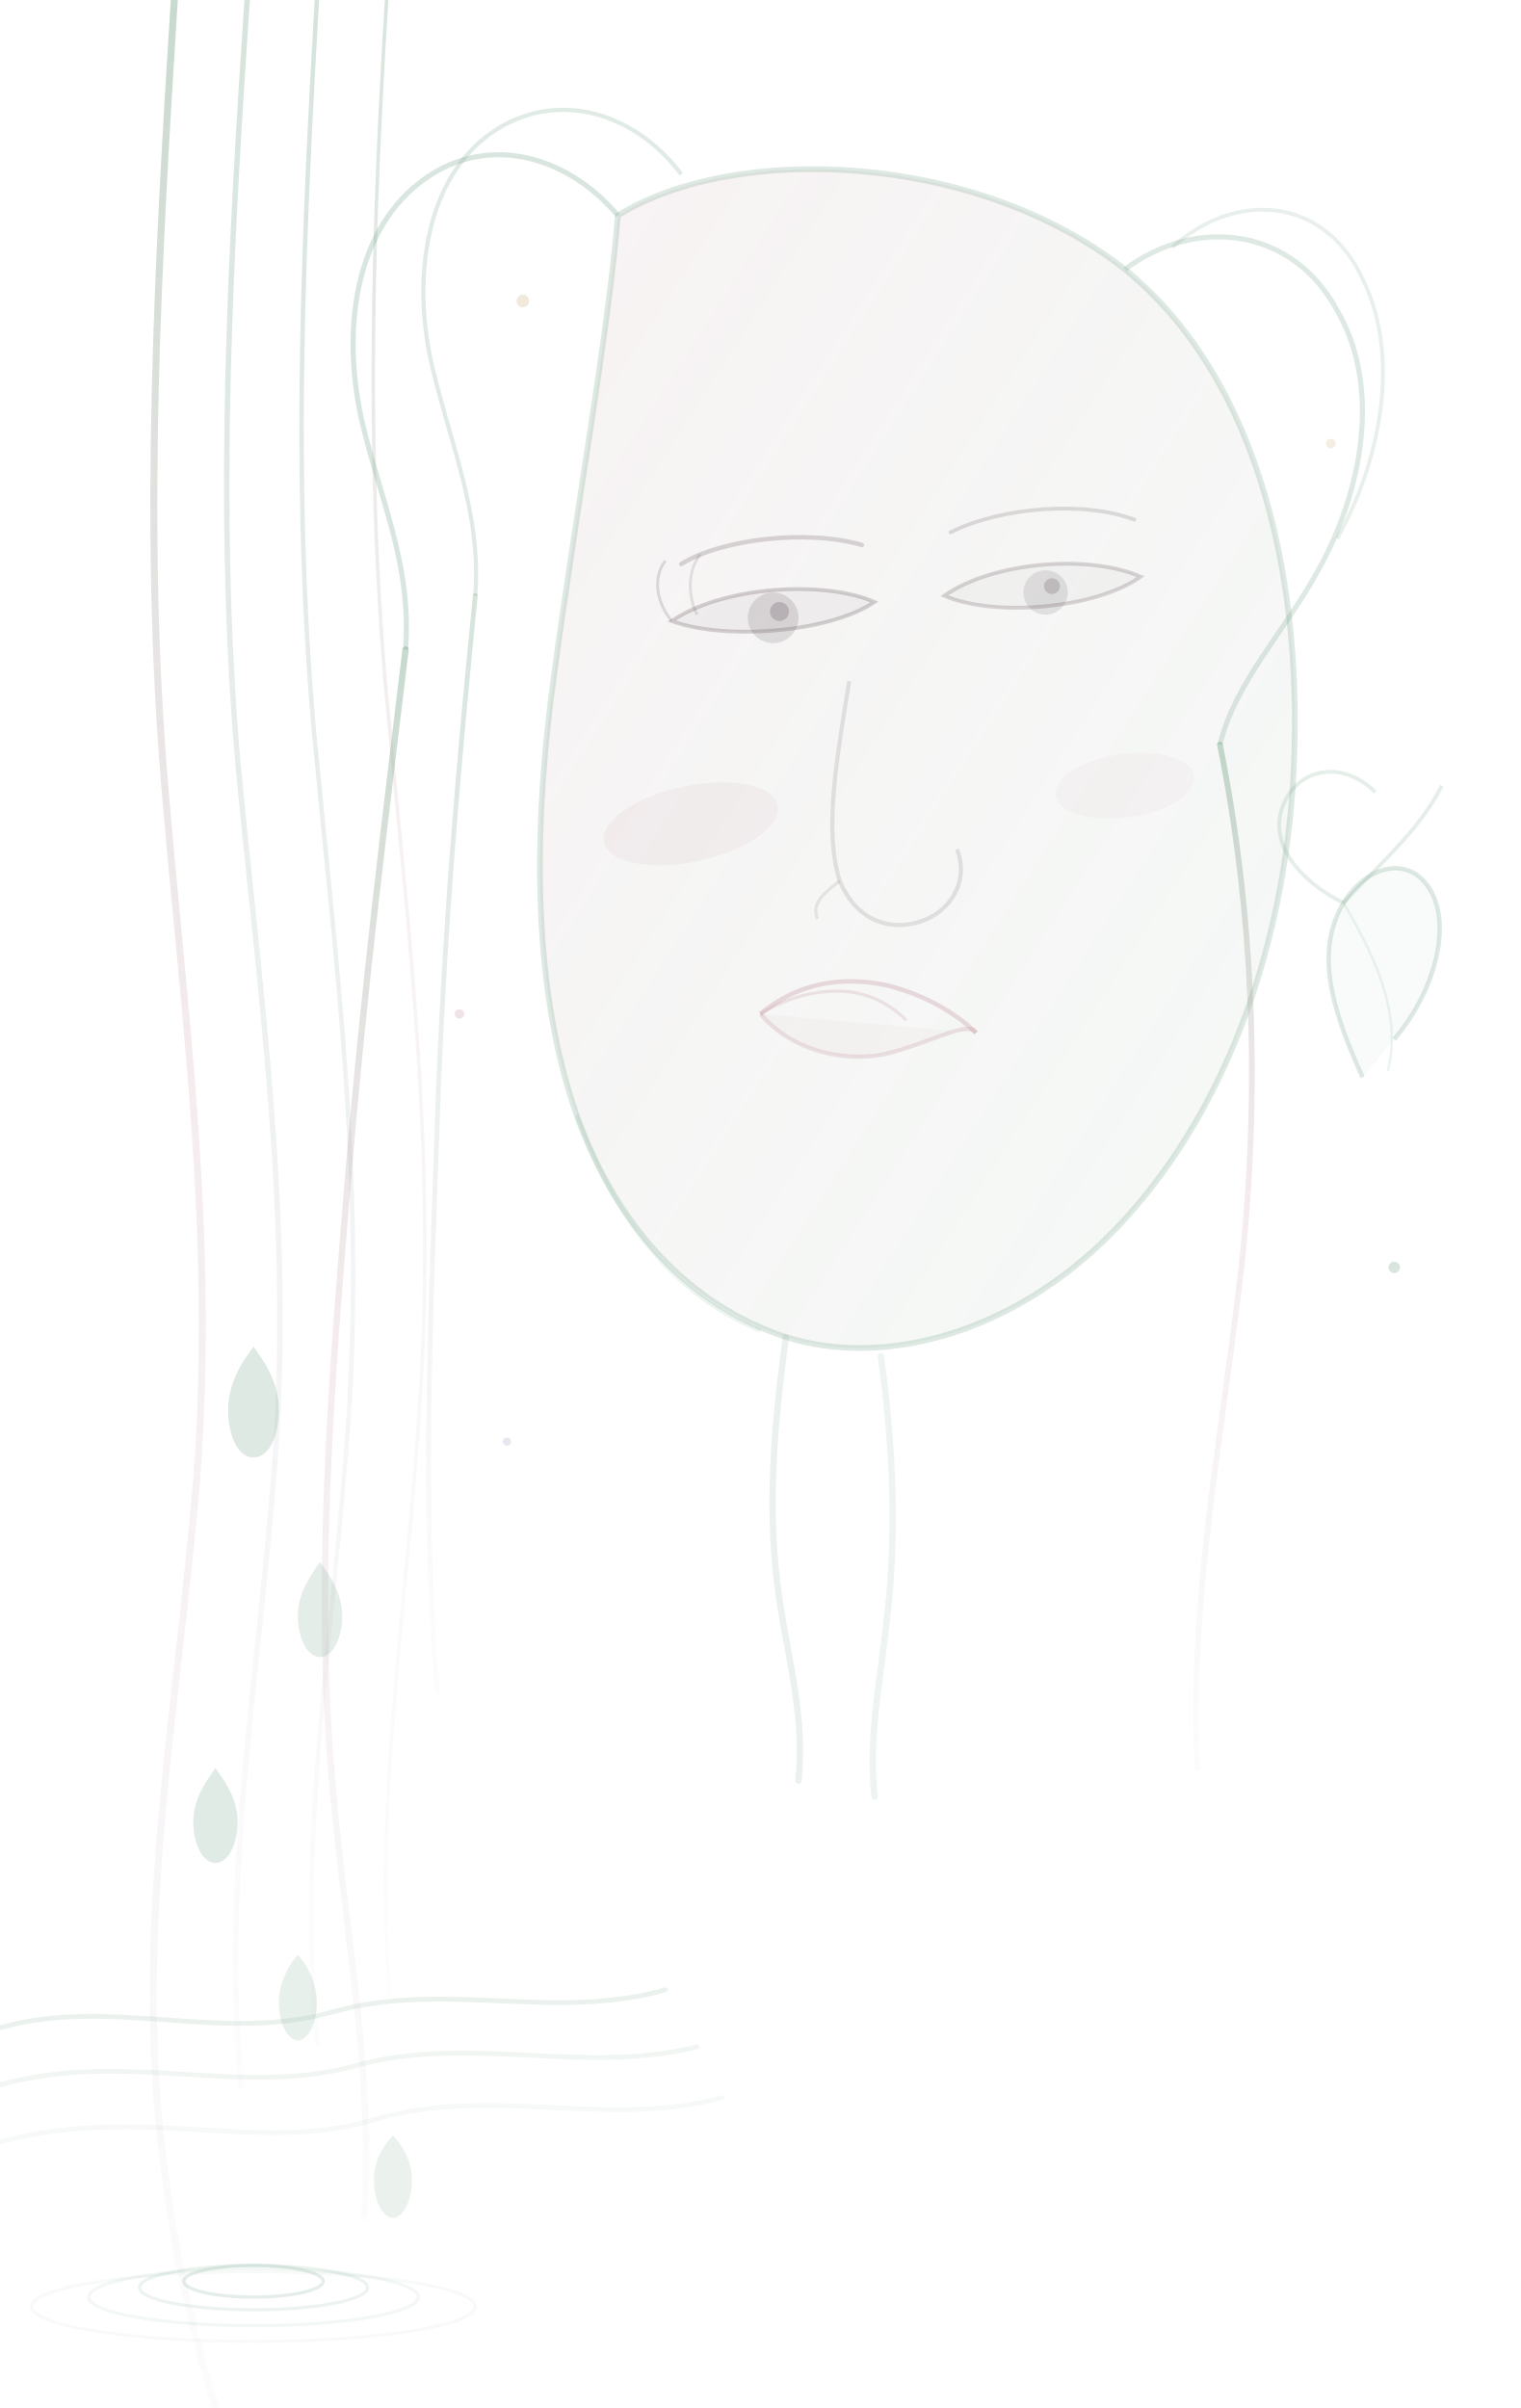
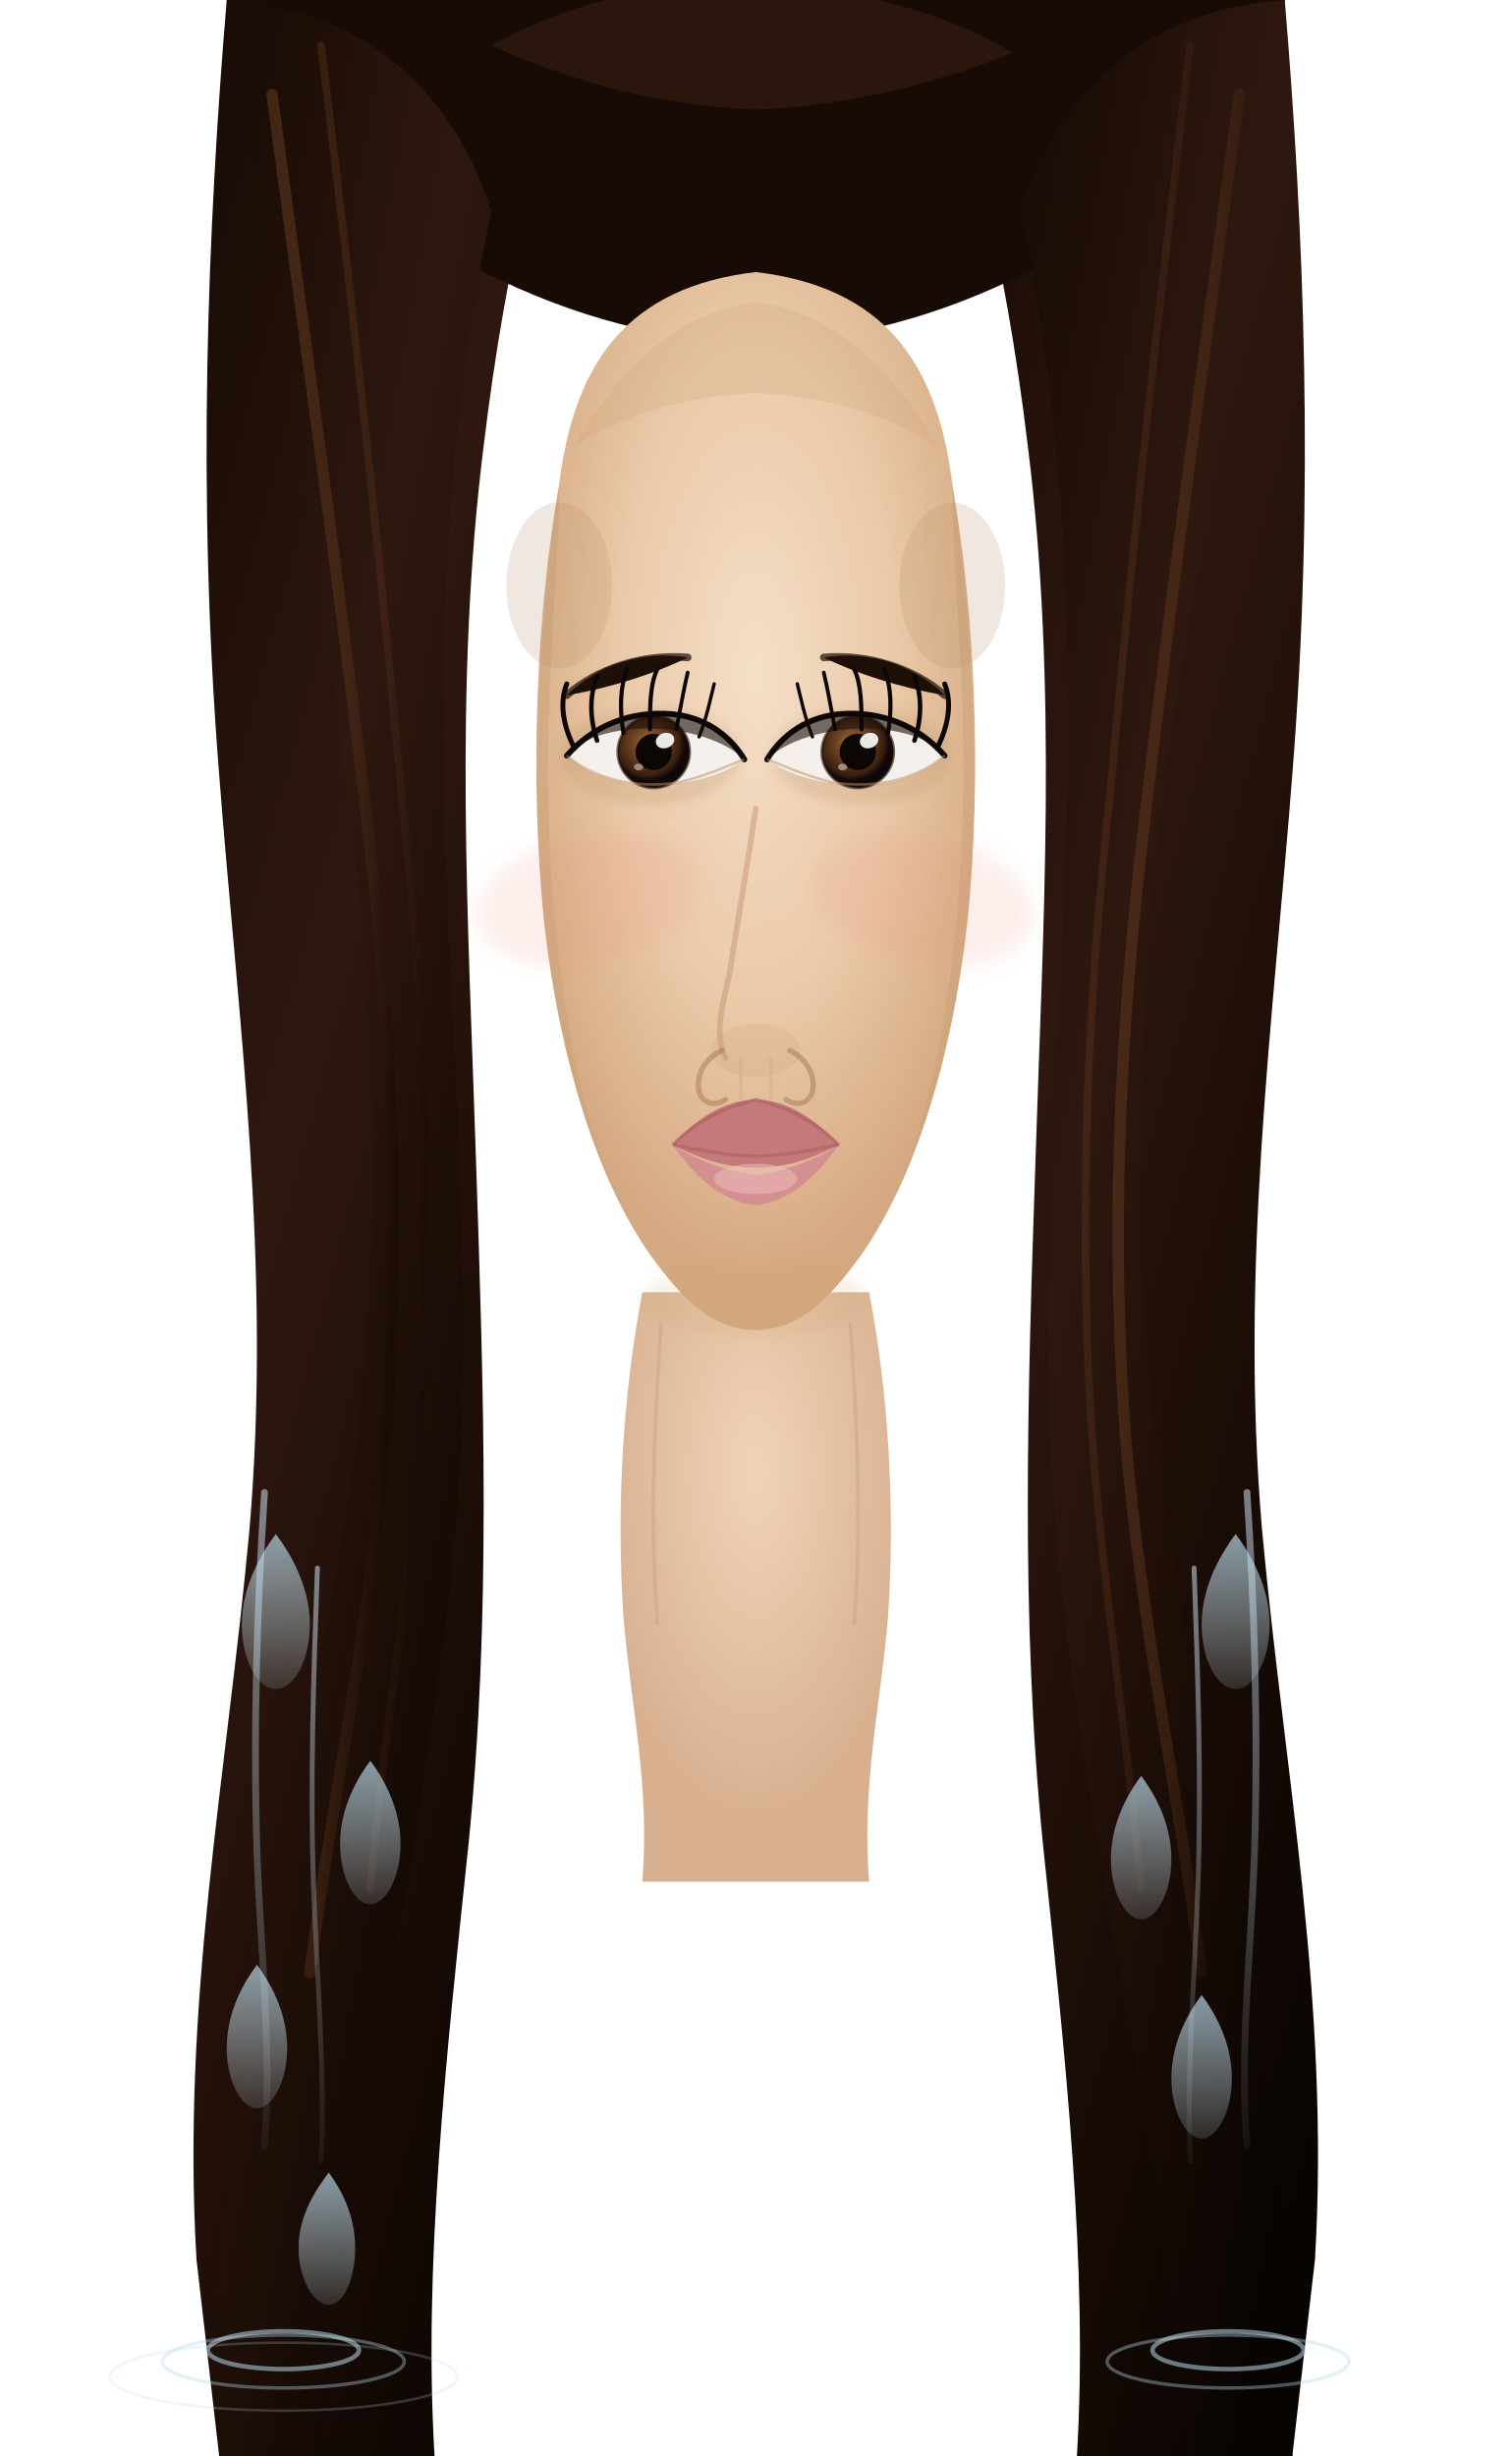
- <svg xmlns="http://www.w3.org/2000/svg" viewBox="0 0 480 760" fill="none">
+ <svg xmlns="http://www.w3.org/2000/svg" viewBox="0 0 400 650">
  <defs>
-     <linearGradient id="hairWater" x1="0" y1="0" x2="0" y2="1">
-       <stop offset="0%" stop-color="#6b9e80" stop-opacity="0.38" />
-       <stop offset="45%" stop-color="#c4959e" stop-opacity="0.18" />
-       <stop offset="100%" stop-color="#b8a9c9" stop-opacity="0.04" />
+     <radialGradient id="skin" cx="50%" cy="38%" r="58%">
+       <stop offset="0%" stop-color="#f5dfc8" />
+       <stop offset="55%" stop-color="#eac9a8" />
+       <stop offset="100%" stop-color="#d4a880" />
+     </radialGradient>
+     <radialGradient id="skinNeck" cx="50%" cy="30%" r="60%">
+       <stop offset="0%" stop-color="#f0d4b8" />
+       <stop offset="100%" stop-color="#d8b090" />
+     </radialGradient>
+     <linearGradient id="hairMain" x1="20%" y1="0%" x2="80%" y2="100%">
+       <stop offset="0%" stop-color="#1a0c06" />
+       <stop offset="35%" stop-color="#2e1810" />
+       <stop offset="70%" stop-color="#1a0c06" />
+       <stop offset="100%" stop-color="#080402" />
    </linearGradient>
-     <linearGradient id="hairWater2" x1="0" y1="0" x2="0" y2="1">
-       <stop offset="0%" stop-color="#6b9e80" stop-opacity="0.28" />
-       <stop offset="100%" stop-color="#b8a9c9" stop-opacity="0.03" />
+     <linearGradient id="hairSheen" x1="0%" y1="0%" x2="100%" y2="60%">
+       <stop offset="0%" stop-color="#4a2c18" stop-opacity="0.8" />
+       <stop offset="40%" stop-color="#6b3e22" stop-opacity="0.4" />
+       <stop offset="100%" stop-color="#1a0c06" stop-opacity="0.9" />
    </linearGradient>
-     <linearGradient id="faceGrad" x1="0" y1="0" x2="1" y2="1">
-       <stop offset="0%" stop-color="#c4959e" stop-opacity="0.12" />
-       <stop offset="100%" stop-color="#6b9e80" stop-opacity="0.06" />
+     <radialGradient id="irisGrad" cx="42%" cy="38%" r="52%">
+       <stop offset="0%" stop-color="#a07040" />
+       <stop offset="45%" stop-color="#6b4020" />
+       <stop offset="85%" stop-color="#3a2010" />
+       <stop offset="100%" stop-color="#100808" />
+     </radialGradient>
+     <linearGradient id="waterDrop" x1="0%" y1="0%" x2="0%" y2="100%">
+       <stop offset="0%" stop-color="#b8d8e8" stop-opacity="0.7" />
+       <stop offset="100%" stop-color="#d8eef8" stop-opacity="0.15" />
    </linearGradient>
+     <linearGradient id="waterFlow" x1="0%" y1="0%" x2="0%" y2="100%">
+       <stop offset="0%" stop-color="#c8e0f0" stop-opacity="0.55" />
+       <stop offset="100%" stop-color="#e0f0f8" stop-opacity="0.05" />
+     </linearGradient>
+     <filter id="softBlur">
+       <feGaussianBlur stdDeviation="1.2" />
+     </filter>
+     <filter id="verysoft">
+       <feGaussianBlur stdDeviation="2.5" />
+     </filter>
  </defs>
-   <path d="M 55 0 C 50 80 45 165 52 248 C 58 320 68 390 62 468 C 56 538 44 600 50 668 C 54 710 62 740 68 760" stroke="url(#hairWater)" stroke-width="2.2" stroke-linecap="round" />
-   <path d="M 78 0 C 73 75 68 158 75 240 C 82 314 92 382 87 458 C 82 528 70 590 76 658" stroke="url(#hairWater2)" stroke-width="1.7" stroke-linecap="round" />
-   <path d="M 100 0 C 96 70 92 150 99 230 C 106 304 115 372 110 448 C 105 518 94 578 100 645" stroke="url(#hairWater2)" stroke-width="1.4" stroke-linecap="round" />
-   <path d="M 122 0 C 118 65 115 142 122 220 C 129 294 137 360 133 435 C 129 505 118 566 123 630" stroke="url(#hairWater)" stroke-width="1.1" stroke-linecap="round" stroke-opacity="0.7" />
-   <path d="     M 195 68     C 232 45 308 48 355 85     C 398 120 412 185 408 248     C 404 308 382 358 350 390     C 320 420 280 432 248 422     C 218 412 195 388 182 352     C 168 312 168 262 175 212     C 182 160 192 105 195 68 Z" fill="url(#faceGrad)" stroke="rgba(107,158,128,0.22)" stroke-width="1.8" />
-   <path d="M 195 68 C 178 48 152 42 132 58 C 112 74 108 104 114 132 C 120 158 130 178 128 205" stroke="rgba(107,158,128,0.25)" stroke-width="1.6" fill="none" />
-   <path d="M 215 55 C 200 35 175 28 155 42 C 135 56 130 86 136 114 C 142 140 152 162 150 188" stroke="rgba(107,158,128,0.2)" stroke-width="1.3" fill="none" />
-   <path d="M 355 85 C 378 68 408 72 422 98 C 436 122 430 155 416 180 C 405 200 390 215 385 235" stroke="rgba(107,158,128,0.22)" stroke-width="1.6" fill="none" />
-   <path d="M 370 78 C 390 60 418 62 430 88 C 442 112 436 145 422 170" stroke="rgba(107,158,128,0.15)" stroke-width="1.2" fill="none" />
-   <path d="M 215 178 C 228 170 255 167 272 172" stroke="rgba(61,44,53,0.18)" stroke-width="1.4" stroke-linecap="round" fill="none" />
-   <path d="M 300 168 C 316 160 342 158 358 164" stroke="rgba(61,44,53,0.15)" stroke-width="1.2" stroke-linecap="round" fill="none" />
-   <path d="M 212 196 C 228 185 260 183 276 190 C 261 200 228 202 212 196 Z" stroke="rgba(61,44,53,0.2)" stroke-width="1.2" fill="rgba(61,44,53,0.04)" />
-   <circle cx="244" cy="195" r="8" fill="rgba(61,44,53,0.13)" />
-   <circle cx="246" cy="193" r="3" fill="rgba(61,44,53,0.2)" />
-   <path d="M 212 196 C 207 190 206 182 210 177" stroke="rgba(61,44,53,0.15)" stroke-width="0.9" fill="none" />
-   <path d="M 220 194 C 217 188 217 180 221 175" stroke="rgba(61,44,53,0.12)" stroke-width="0.9" fill="none" />
-   <path d="M 298 188 C 314 177 344 175 360 182 C 346 192 314 195 298 188 Z" stroke="rgba(61,44,53,0.18)" stroke-width="1.2" fill="rgba(61,44,53,0.03)" />
-   <circle cx="330" cy="187" r="7" fill="rgba(61,44,53,0.11)" />
-   <circle cx="332" cy="185" r="2.5" fill="rgba(61,44,53,0.18)" />
-   <path d="M 268 215 C 264 240 260 262 265 278 C 270 290 280 294 290 291 C 300 288 306 278 302 268" stroke="rgba(61,44,53,0.12)" stroke-width="1.3" fill="none" />
-   <path d="M 265 278 C 260 282 256 285 258 290" stroke="rgba(61,44,53,0.10)" stroke-width="1" fill="none" />
-   <ellipse cx="218" cy="260" rx="28" ry="12" fill="rgba(196,149,158,0.09)" transform="rotate(-12,218,260)" />
-   <ellipse cx="355" cy="248" rx="22" ry="10" fill="rgba(196,149,158,0.07)" transform="rotate(-8,355,248)" />
-   <path d="M 240 320 C 252 310 266 308 280 311 C 292 314 302 320 308 326" stroke="rgba(196,149,158,0.32)" stroke-width="1.4" fill="none" />
-   <path d="M 240 320 C 248 315 258 312 268 313 C 276 314 282 318 286 322" stroke="rgba(196,149,158,0.22)" stroke-width="1" fill="none" />
-   <path d="M 240 320 C 250 332 268 336 282 332 C 296 328 306 322 308 326" stroke="rgba(196,149,158,0.25)" stroke-width="1.3" fill="rgba(196,149,158,0.05)" />
-   <path d="M 182 352 C 192 380 210 408 240 420" stroke="rgba(107,158,128,0.12)" stroke-width="1.2" fill="none" />
-   <path d="M 248 422 C 244 452 242 478 246 505 C 249 525 254 542 252 562" stroke="rgba(107,158,128,0.14)" stroke-width="2" fill="none" stroke-linecap="round" />
-   <path d="M 278 428 C 282 458 283 484 280 510 C 278 530 274 547 276 567" stroke="rgba(107,158,128,0.11)" stroke-width="2" fill="none" stroke-linecap="round" />
-   <path d="M 128 205 C 122 255 115 310 110 370 C 105 430 100 490 104 552 C 108 608 118 650 115 700" stroke="url(#hairWater)" stroke-width="2" stroke-linecap="round" />
-   <path d="M 150 188 C 145 238 140 294 138 354 C 136 414 133 474 138 534" stroke="url(#hairWater2)" stroke-width="1.5" stroke-linecap="round" />
-   <path d="M 385 235 C 395 285 398 340 392 398 C 386 452 375 505 378 558" stroke="url(#hairWater)" stroke-width="1.8" stroke-linecap="round" />
-   <path d="M 88 445 C 88 435 82 428 80 425 C 78 428 72 435 72 445 C 72 453 75 460 80 460 C 85 460 88 453 88 445 Z" fill="rgba(107,158,128,0.22)" />
-   <path d="M 108 510 C 108 502 103 496 101 493 C 99 496 94 502 94 510 C 94 517 97 523 101 523 C 105 523 108 517 108 510 Z" fill="rgba(107,158,128,0.18)" />
-   <path d="M 75 575 C 75 567 70 561 68 558 C 66 561 61 567 61 575 C 61 582 64 588 68 588 C 72 588 75 582 75 575 Z" fill="rgba(107,158,128,0.20)" />
-   <path d="M 100 632 C 100 625 96 619 94 617 C 92 619 88 625 88 632 C 88 639 91 644 94 644 C 97 644 100 639 100 632 Z" fill="rgba(107,158,128,0.16)" />
-   <path d="M 130 688 C 130 681 126 676 124 674 C 122 676 118 681 118 688 C 118 695 121 700 124 700 C 127 700 130 695 130 688 Z" fill="rgba(107,158,128,0.14)" />
-   <ellipse cx="80" cy="720" rx="22" ry="5" stroke="rgba(107,158,128,0.18)" stroke-width="1" fill="none" />
-   <ellipse cx="80" cy="722" rx="36" ry="7" stroke="rgba(107,158,128,0.12)" stroke-width="1" fill="none" />
-   <ellipse cx="80" cy="725" rx="52" ry="9" stroke="rgba(107,158,128,0.08)" stroke-width="1" fill="none" />
-   <ellipse cx="80" cy="728" rx="70" ry="11" stroke="rgba(107,158,128,0.05)" stroke-width="1" fill="none" />
-   <path d="M 0 640 C 35 630 70 645 105 635 C 140 625 175 638 210 628" stroke="rgba(107,158,128,0.13)" stroke-width="1.5" stroke-linecap="round" fill="none" />
-   <path d="M 0 658 C 40 647 76 662 112 652 C 148 642 184 655 220 646" stroke="rgba(107,158,128,0.09)" stroke-width="1.5" stroke-linecap="round" fill="none" />
-   <path d="M 0 676 C 45 664 82 680 118 669 C 155 658 192 672 228 662" stroke="rgba(107,158,128,0.06)" stroke-width="1.5" stroke-linecap="round" fill="none" />
-   <path d="M 430 340 C 420 318 415 300 424 285 C 432 272 446 270 452 282 C 458 294 452 314 440 328" stroke="rgba(107,158,128,0.22)" stroke-width="1.4" fill="rgba(107,158,128,0.04)" />
-   <path d="M 424 285 C 410 278 400 266 405 254 C 410 242 424 240 434 250" stroke="rgba(107,158,128,0.17)" stroke-width="1.2" fill="none" />
-   <path d="M 424 285 C 436 272 448 262 455 248" stroke="rgba(107,158,128,0.17)" stroke-width="1.2" fill="none" />
-   <path d="M 424 285 C 436 305 442 322 438 338" stroke="rgba(107,158,128,0.12)" stroke-width="0.8" fill="none" />
-   <circle cx="165" cy="95" r="2" fill="rgba(201,169,110,0.25)" />
-   <circle cx="420" cy="140" r="1.5" fill="rgba(201,169,110,0.2)" />
-   <circle cx="145" cy="320" r="1.5" fill="rgba(196,149,158,0.25)" />
-   <circle cx="440" cy="400" r="1.8" fill="rgba(107,158,128,0.25)" />
-   <circle cx="160" cy="455" r="1.3" fill="rgba(184,169,201,0.3)" />
+   <path d="M 60 0 C 55 60 52 130 58 205 C 63 270 72 335 66 405 C 60 470 48 530 52 598 L 58 650 L 115 650 C 112 600 118 545 124 488 C 130 428 128 368 126 308 C 124 245 120 182 128 118 C 134 68 144 28 155 5 C 128 -2 92 -2 60 0 Z" fill="url(#hairMain)" />
+   <path d="M 340 0 C 345 60 348 130 342 205 C 337 270 328 335 334 405 C 340 470 352 530 348 598 L 342 650 L 285 650 C 288 600 282 545 276 488 C 270 428 272 368 274 308 C 276 245 280 182 272 118 C 266 68 256 28 245 5 C 272 -2 308 -2 340 0 Z" fill="url(#hairMain)" />
+   <path d="M 60 0 C 95 -8 145 -14 200 -12 C 255 -10 305 -4 340 0 C 322 35 300 58 272 72 C 248 84 225 90 200 91 C 175 90 152 84 128 72 C 100 58 78 35 60 0 Z" fill="#180a04" />
+   <path d="M 130 12 C 152 0 175 -5 200 -4 C 225 -3 248 2 268 14 C 248 22 225 28 200 29 C 175 28 152 22 130 12 Z" fill="#3a2015" fill-opacity="0.55" />
+   <path d="M 170 342 C 165 368 163 398 165 428 C 167 452 172 472 170 498 L 230 498 C 228 472 233 452 235 428 C 237 398 235 368 230 342 Z" fill="url(#skinNeck)" />
+   <path d="M 175 350 C 173 378 172 405 174 430" stroke="#c4a080" stroke-width="1" fill="none" stroke-opacity="0.4" />
+   <path d="M 225 350 C 227 378 228 405 226 430" stroke="#c4a080" stroke-width="1" fill="none" stroke-opacity="0.4" />
+   <path d="M 148 128 C 152 96 166 76 200 72 C 234 76 248 96 252 128 C 258 162 260 205 256 244 C 252 280 242 312 228 332 C 218 346 210 352 200 352 C 190 352 182 346 172 332 C 158 312 148 280 144 244 C 140 205 142 162 148 128 Z" fill="url(#skin)" />
+   <path d="M 148 128 C 143 162 140 205 144 244 C 148 280 158 312 172 332 C 162 318 154 296 150 268 C 145 238 144 205 146 172 C 147 155 148 140 148 128 Z" fill="#c8a078" fill-opacity="0.45" />
+   <path d="M 252 128 C 257 162 260 205 256 244 C 252 280 242 312 228 332 C 238 318 246 296 250 268 C 255 238 256 205 254 172 C 253 155 252 140 252 128 Z" fill="#c8a078" fill-opacity="0.45" />
+   <path d="M 152 118 C 165 95 182 82 200 80 C 218 82 235 95 248 118 C 235 110 220 105 200 104 C 180 105 165 110 152 118 Z" fill="#c8a078" fill-opacity="0.22" />
+   <ellipse cx="148" cy="155" rx="14" ry="22" fill="#b89068" fill-opacity="0.2" />
+   <ellipse cx="252" cy="155" rx="14" ry="22" fill="#b89068" fill-opacity="0.2" />
+   <path d="M 150 184 C 158 176 170 172 182 174 C 174 178 162 182 150 184 Z" fill="#1e1008" />
+   <path d="M 150 184 C 158 177 170 173 182 174" stroke="#1e1008" stroke-width="2" stroke-linecap="round" fill="none" stroke-opacity="0.7" />
+   <path d="M 250 184 C 242 176 230 172 218 174 C 226 178 238 182 250 184 Z" fill="#1e1008" />
+   <path d="M 250 184 C 242 177 230 173 218 174" stroke="#1e1008" stroke-width="2" stroke-linecap="round" fill="none" stroke-opacity="0.7" />
+   <ellipse cx="172" cy="200" rx="24" ry="13" fill="#b89068" fill-opacity="0.22" filter="url(#softBlur)" />
+   <path d="M 150 200 C 157 191 167 188 178 189 C 189 191 195 196 197 201 C 189 207 175 209 164 207 C 156 205 152 202 150 200 Z" fill="#f5f0eb" />
+   <circle cx="173" cy="199" r="9.5" fill="url(#irisGrad)" />
+   <circle cx="173" cy="199" r="9.5" fill="none" stroke="#200e06" stroke-width="0.8" stroke-opacity="0.6" />
+   <circle cx="173" cy="199" r="4.8" fill="#0c0604" />
+   <ellipse cx="176" cy="196" rx="2.5" ry="2" fill="rgba(255,255,255,0.9)" transform="rotate(-20 176 196)" />
+   <ellipse cx="169" cy="203" rx="1.2" ry="0.9" fill="rgba(255,255,255,0.45)" />
+   <path d="M 150 200 C 157 191 167 188 178 189 C 189 191 195 196 197 201 C 191 195 178 192 167 193 C 157 194 153 197 150 200 Z" fill="#1e1008" fill-opacity="0.6" />
+   <path d="M 150 200 C 157 192 167 188 178 189 C 188 190 194 196 197 201" stroke="#0c0604" stroke-width="1.5" stroke-linecap="round" fill="none" />
+   <path d="M 150 200 C 157 206 168 209 180 207 C 188 205 194 202 197 201" stroke="#b89068" stroke-width="0.7" fill="none" stroke-opacity="0.5" />
+   <path d="M 152 198 C 149 192 148 186 150 181" stroke="#0c0604" stroke-width="1.3" stroke-linecap="round" fill="none" />
+   <path d="M 158 196 C 156 190 156 184 158 179" stroke="#0c0604" stroke-width="1.2" stroke-linecap="round" fill="none" />
+   <path d="M 165 194 C 164 188 164 182 166 177" stroke="#0c0604" stroke-width="1.1" stroke-linecap="round" fill="none" />
+   <path d="M 172 193 C 172 187 172 181 174 177" stroke="#0c0604" stroke-width="1.1" stroke-linecap="round" fill="none" />
+   <path d="M 179 193 C 180 188 181 182 182 178" stroke="#0c0604" stroke-width="1" stroke-linecap="round" fill="none" />
+   <path d="M 185 195 C 187 190 188 185 189 181" stroke="#0c0604" stroke-width="0.9" stroke-linecap="round" fill="none" />
+   <ellipse cx="228" cy="200" rx="24" ry="13" fill="#b89068" fill-opacity="0.22" filter="url(#softBlur)" />
+   <path d="M 250 200 C 243 191 233 188 222 189 C 211 191 205 196 203 201 C 211 207 225 209 236 207 C 244 205 248 202 250 200 Z" fill="#f5f0eb" />
+   <circle cx="227" cy="199" r="9.5" fill="url(#irisGrad)" />
+   <circle cx="227" cy="199" r="9.5" fill="none" stroke="#200e06" stroke-width="0.8" stroke-opacity="0.6" />
+   <circle cx="227" cy="199" r="4.8" fill="#0c0604" />
+   <ellipse cx="230" cy="196" rx="2.5" ry="2" fill="rgba(255,255,255,0.9)" transform="rotate(-20 230 196)" />
+   <ellipse cx="223" cy="203" rx="1.2" ry="0.9" fill="rgba(255,255,255,0.45)" />
+   <path d="M 250 200 C 243 191 233 188 222 189 C 211 191 205 196 203 201 C 209 195 222 192 233 193 C 243 194 247 197 250 200 Z" fill="#1e1008" fill-opacity="0.6" />
+   <path d="M 250 200 C 243 192 233 188 222 189 C 212 190 206 196 203 201" stroke="#0c0604" stroke-width="1.5" stroke-linecap="round" fill="none" />
+   <path d="M 250 200 C 243 206 232 209 220 207 C 212 205 206 202 203 201" stroke="#b89068" stroke-width="0.7" fill="none" stroke-opacity="0.5" />
+   <path d="M 248 198 C 251 192 252 186 250 181" stroke="#0c0604" stroke-width="1.3" stroke-linecap="round" fill="none" />
+   <path d="M 242 196 C 244 190 244 184 242 179" stroke="#0c0604" stroke-width="1.2" stroke-linecap="round" fill="none" />
+   <path d="M 235 194 C 236 188 236 182 234 177" stroke="#0c0604" stroke-width="1.1" stroke-linecap="round" fill="none" />
+   <path d="M 228 193 C 228 187 228 181 226 177" stroke="#0c0604" stroke-width="1.1" stroke-linecap="round" fill="none" />
+   <path d="M 221 193 C 220 188 219 182 218 178" stroke="#0c0604" stroke-width="1" stroke-linecap="round" fill="none" />
+   <path d="M 215 195 C 213 190 212 185 211 181" stroke="#0c0604" stroke-width="0.9" stroke-linecap="round" fill="none" />
+   <path d="M 200 214 C 198 228 195 245 193 258 C 191 267 189 274 192 280" stroke="#c0906a" stroke-width="1.5" fill="none" stroke-opacity="0.45" stroke-linecap="round" />
+   <ellipse cx="200" cy="278" rx="12" ry="7" fill="#c8a070" fill-opacity="0.18" />
+   <path d="M 191 278 C 187 280 184 284 185 289 C 186 292 189 293 192 291" stroke="#9a6840" stroke-width="1.4" fill="none" stroke-opacity="0.4" stroke-linecap="round" />
+   <path d="M 209 278 C 213 280 216 284 215 289 C 214 292 211 293 208 291" stroke="#9a6840" stroke-width="1.4" fill="none" stroke-opacity="0.4" stroke-linecap="round" />
+   <ellipse cx="156" cy="238" rx="30" ry="17" fill="#e89080" fill-opacity="0.16" transform="rotate(-12 156 238)" filter="url(#verysoft)" />
+   <ellipse cx="244" cy="238" rx="30" ry="17" fill="#e89080" fill-opacity="0.16" transform="rotate(12 244 238)" filter="url(#verysoft)" />
+   <path d="M 178 303 C 186 294 194 291 200 291 C 206 291 214 294 222 303 C 214 307 208 309 200 309 C 192 309 186 307 178 303 Z" fill="#c47a7a" />
+   <path d="M 178 303 C 184 297 192 293 197 292 L 200 291 L 203 292 C 208 293 216 297 222 303" stroke="#a85858" stroke-width="0.9" fill="none" stroke-opacity="0.5" />
+   <path d="M 178 303 C 185 313 192 318 200 319 C 208 318 215 313 222 303 C 214 308 207 310 200 311 C 193 310 186 308 178 303 Z" fill="#d49090" />
+   <ellipse cx="200" cy="312" rx="11" ry="4" fill="#f0c0c0" fill-opacity="0.5" />
+   <path d="M 178 303 C 188 305 195 306 200 306 C 205 306 212 305 222 303" stroke="#a85858" stroke-width="0.9" fill="none" stroke-opacity="0.45" />
+   <path d="M 196 291 L 196 280" stroke="#c8a070" stroke-width="0.9" stroke-opacity="0.3" fill="none" />
+   <path d="M 204 291 L 204 280" stroke="#c8a070" stroke-width="0.9" stroke-opacity="0.3" fill="none" />
+   <ellipse cx="200" cy="344" rx="30" ry="10" fill="#c8a070" fill-opacity="0.14" filter="url(#softBlur)" />
+   <path d="M 60 0 C 68 55 78 118 88 182 C 96 235 100 285 98 336 C 96 382 88 422 80 468 C 72 512 62 556 58 605 L 58 650 L 86 650 C 88 608 96 565 104 520 C 112 472 120 428 122 382 C 124 332 120 280 118 228 C 116 172 118 112 130 56 C 118 18 90 2 60 0 Z" fill="url(#hairMain)" />
+   <path d="M 340 0 C 332 55 322 118 312 182 C 304 235 300 285 302 336 C 304 382 312 422 320 468 C 328 512 338 556 342 605 L 342 650 L 314 650 C 312 608 304 565 296 520 C 288 472 280 428 278 382 C 276 332 280 280 282 228 C 284 172 282 112 270 56 C 282 18 310 2 340 0 Z" fill="url(#hairMain)" />
+   <path d="M 72 25 C 80 85 90 155 98 225 C 104 278 106 330 102 382 C 98 430 88 475 82 522" stroke="url(#hairSheen)" stroke-width="3" stroke-linecap="round" fill="none" />
+   <path d="M 85 12 C 92 70 100 140 106 208 C 112 262 114 312 112 362 C 110 410 102 455 98 500" stroke="url(#hairSheen)" stroke-width="2" stroke-linecap="round" fill="none" stroke-opacity="0.7" />
+   <path d="M 328 25 C 320 85 310 155 302 225 C 296 278 294 330 298 382 C 302 430 312 475 318 522" stroke="url(#hairSheen)" stroke-width="3" stroke-linecap="round" fill="none" />
+   <path d="M 315 12 C 308 70 300 140 294 208 C 288 262 286 312 288 362 C 290 410 298 455 302 500" stroke="url(#hairSheen)" stroke-width="2" stroke-linecap="round" fill="none" stroke-opacity="0.7" />
+   <path d="M 82 430 C 82 419 76 410 73 406 C 70 410 64 419 64 430 C 64 439 68 447 73 447 C 78 447 82 439 82 430 Z" fill="url(#waterDrop)" />
+   <path d="M 106 488 C 106 478 101 470 98 466 C 95 470 90 478 90 488 C 90 497 94 504 98 504 C 102 504 106 497 106 488 Z" fill="url(#waterDrop)" />
+   <path d="M 76 542 C 76 532 71 524 68 520 C 65 524 60 532 60 542 C 60 551 64 558 68 558 C 72 558 76 551 76 542 Z" fill="url(#waterDrop)" />
+   <path d="M 94 595 C 94 586 90 579 87 575 C 84 579 79 586 79 595 C 79 603 83 610 87 610 C 91 610 94 603 94 595 Z" fill="url(#waterDrop)" />
+   <path d="M 336 430 C 336 419 330 410 327 406 C 324 410 318 419 318 430 C 318 439 322 447 327 447 C 332 447 336 439 336 430 Z" fill="url(#waterDrop)" />
+   <path d="M 310 492 C 310 482 305 474 302 470 C 299 474 294 482 294 492 C 294 501 298 508 302 508 C 306 508 310 501 310 492 Z" fill="url(#waterDrop)" />
+   <path d="M 326 550 C 326 540 321 532 318 528 C 315 532 310 540 310 550 C 310 559 314 566 318 566 C 322 566 326 559 326 550 Z" fill="url(#waterDrop)" />
+   <path d="M 70 395 C 68 425 67 458 68 490 C 69 518 72 542 70 568" stroke="url(#waterFlow)" stroke-width="1.8" stroke-linecap="round" fill="none" />
+   <path d="M 84 415 C 83 443 82 472 83 500 C 84 526 86 548 85 572" stroke="url(#waterFlow)" stroke-width="1.3" stroke-linecap="round" fill="none" />
+   <path d="M 330 395 C 332 425 333 458 332 490 C 331 518 328 542 330 568" stroke="url(#waterFlow)" stroke-width="1.8" stroke-linecap="round" fill="none" />
+   <path d="M 316 415 C 317 443 318 472 317 500 C 316 526 314 548 315 572" stroke="url(#waterFlow)" stroke-width="1.3" stroke-linecap="round" fill="none" />
+   <ellipse cx="75" cy="622" rx="20" ry="5" stroke="#b8d8e8" stroke-width="1.2" fill="none" stroke-opacity="0.55" />
+   <ellipse cx="75" cy="625" rx="32" ry="7" stroke="#b8d8e8" stroke-width="0.9" fill="none" stroke-opacity="0.38" />
+   <ellipse cx="75" cy="629" rx="46" ry="9" stroke="#b8d8e8" stroke-width="0.7" fill="none" stroke-opacity="0.22" />
+   <ellipse cx="325" cy="622" rx="20" ry="5" stroke="#b8d8e8" stroke-width="1.2" fill="none" stroke-opacity="0.55" />
+   <ellipse cx="325" cy="625" rx="32" ry="7" stroke="#b8d8e8" stroke-width="0.9" fill="none" stroke-opacity="0.38" />
</svg>
